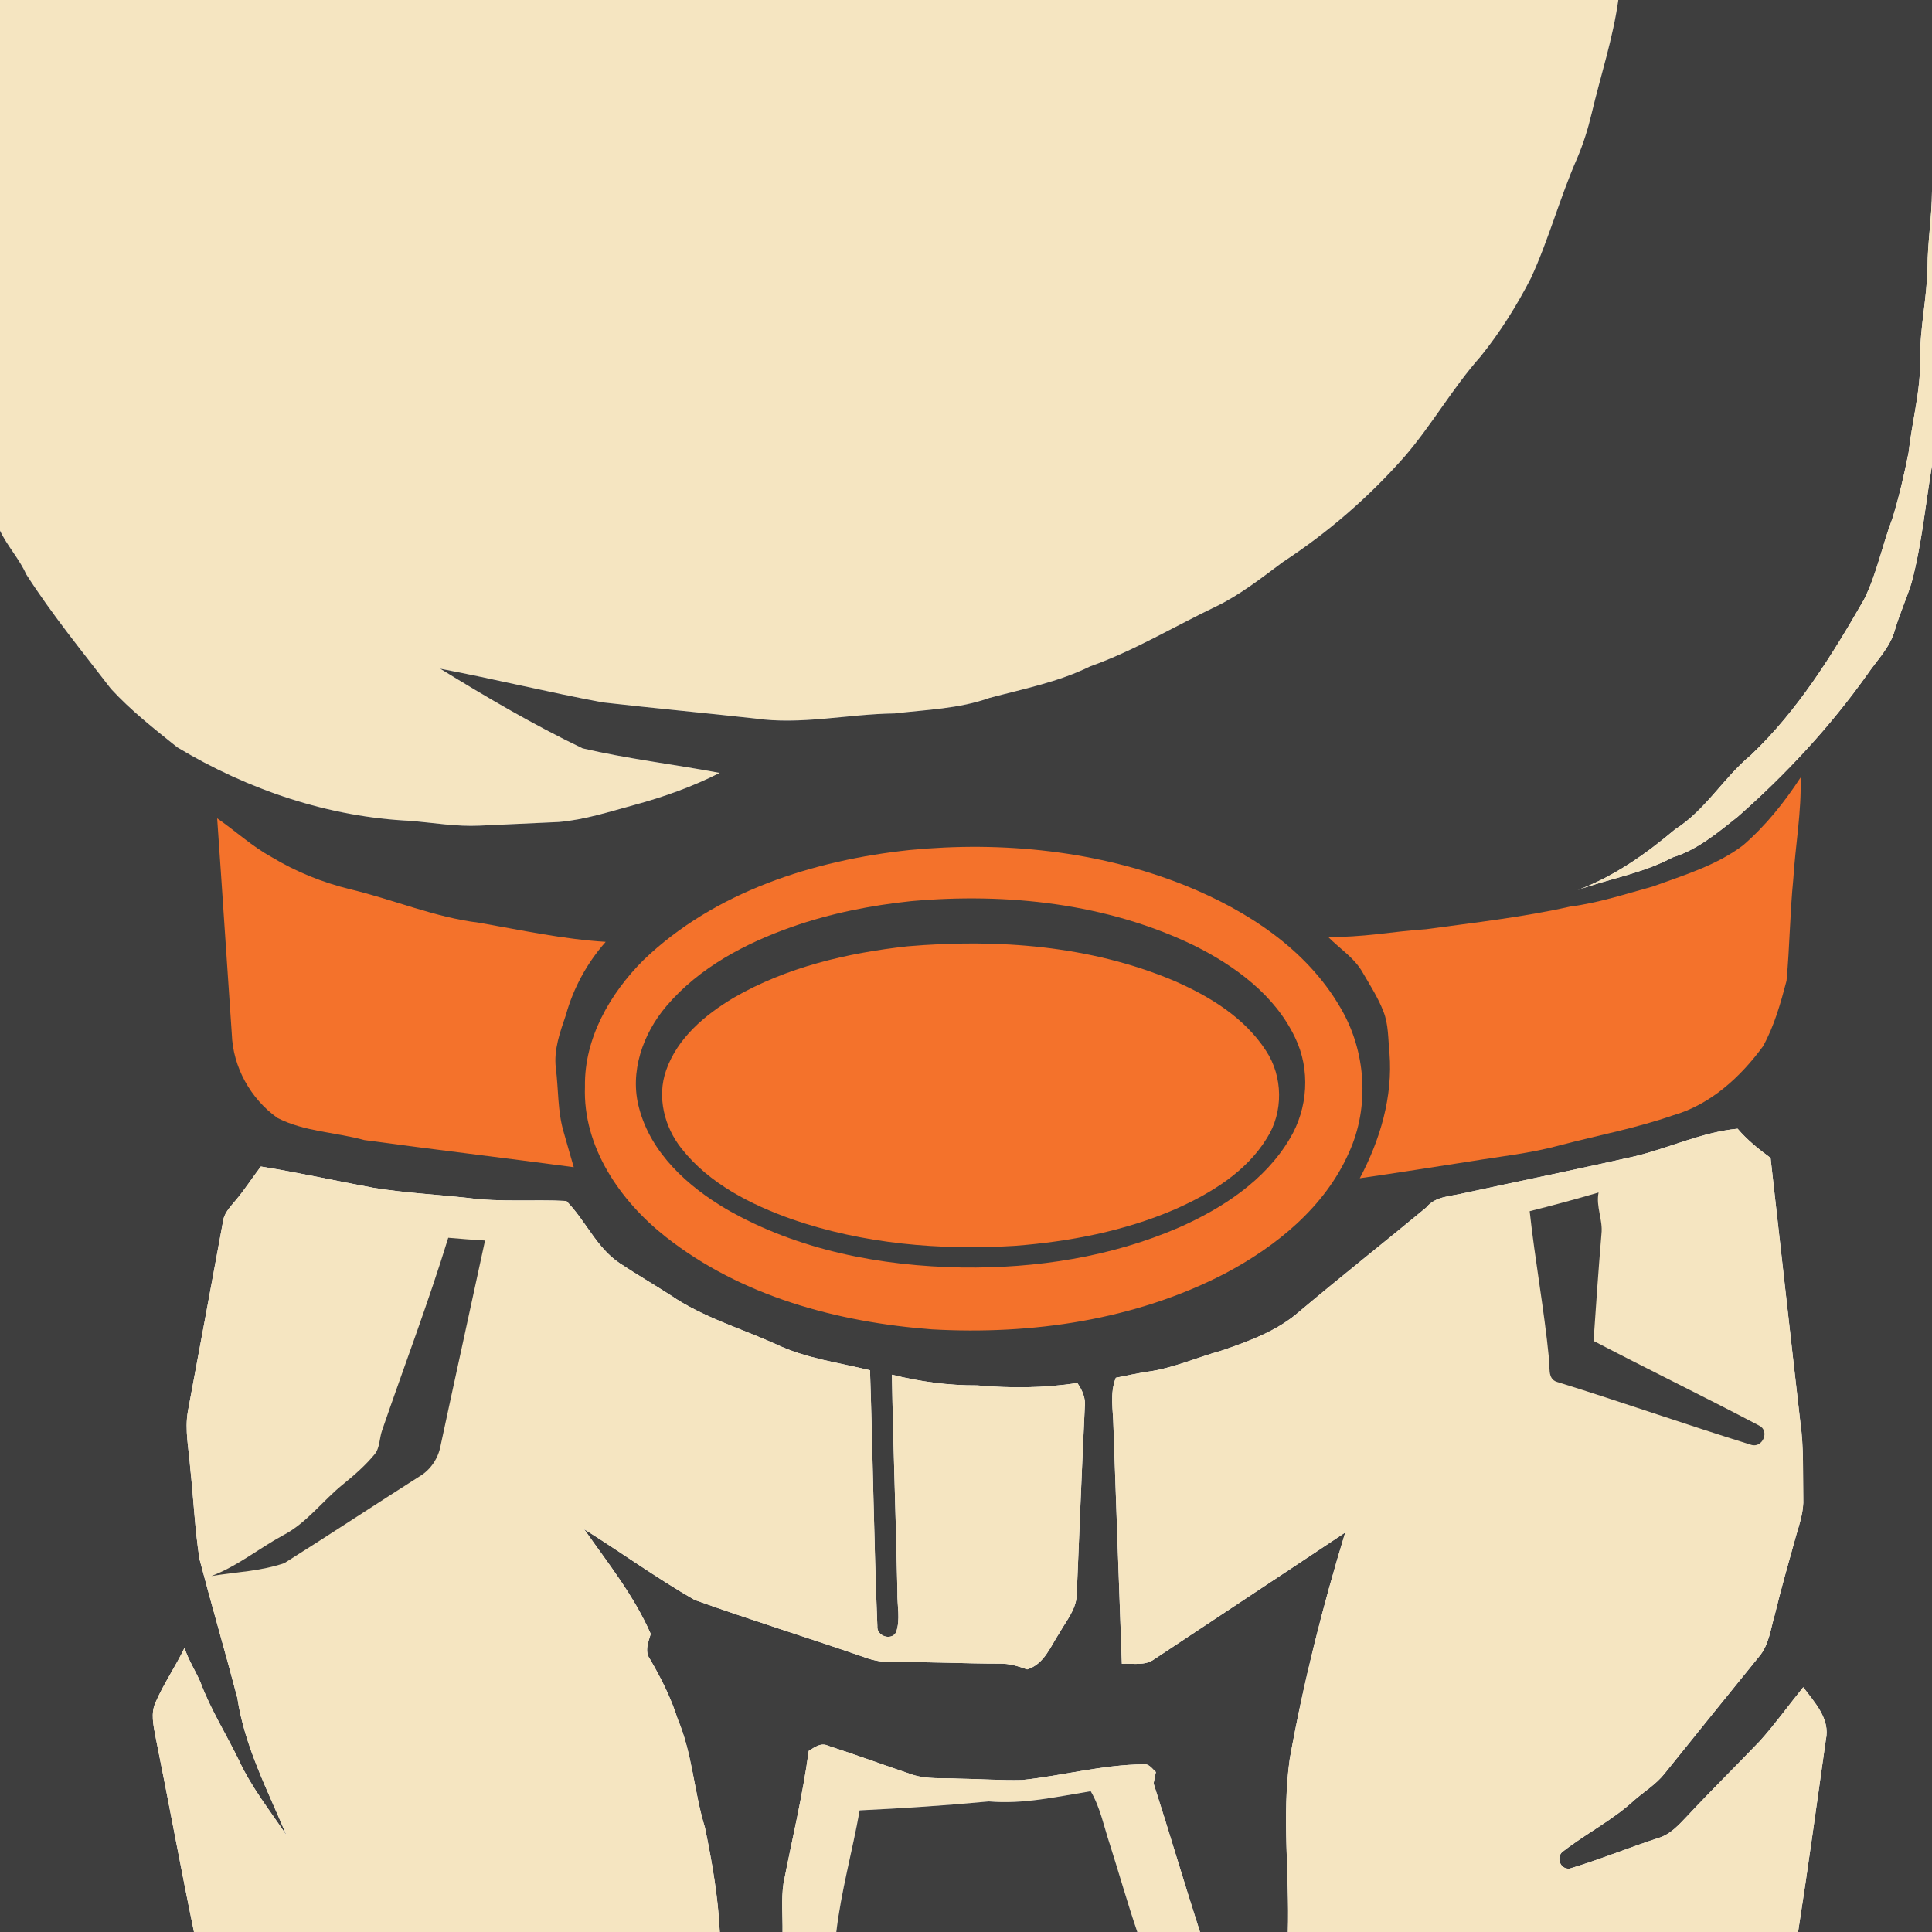
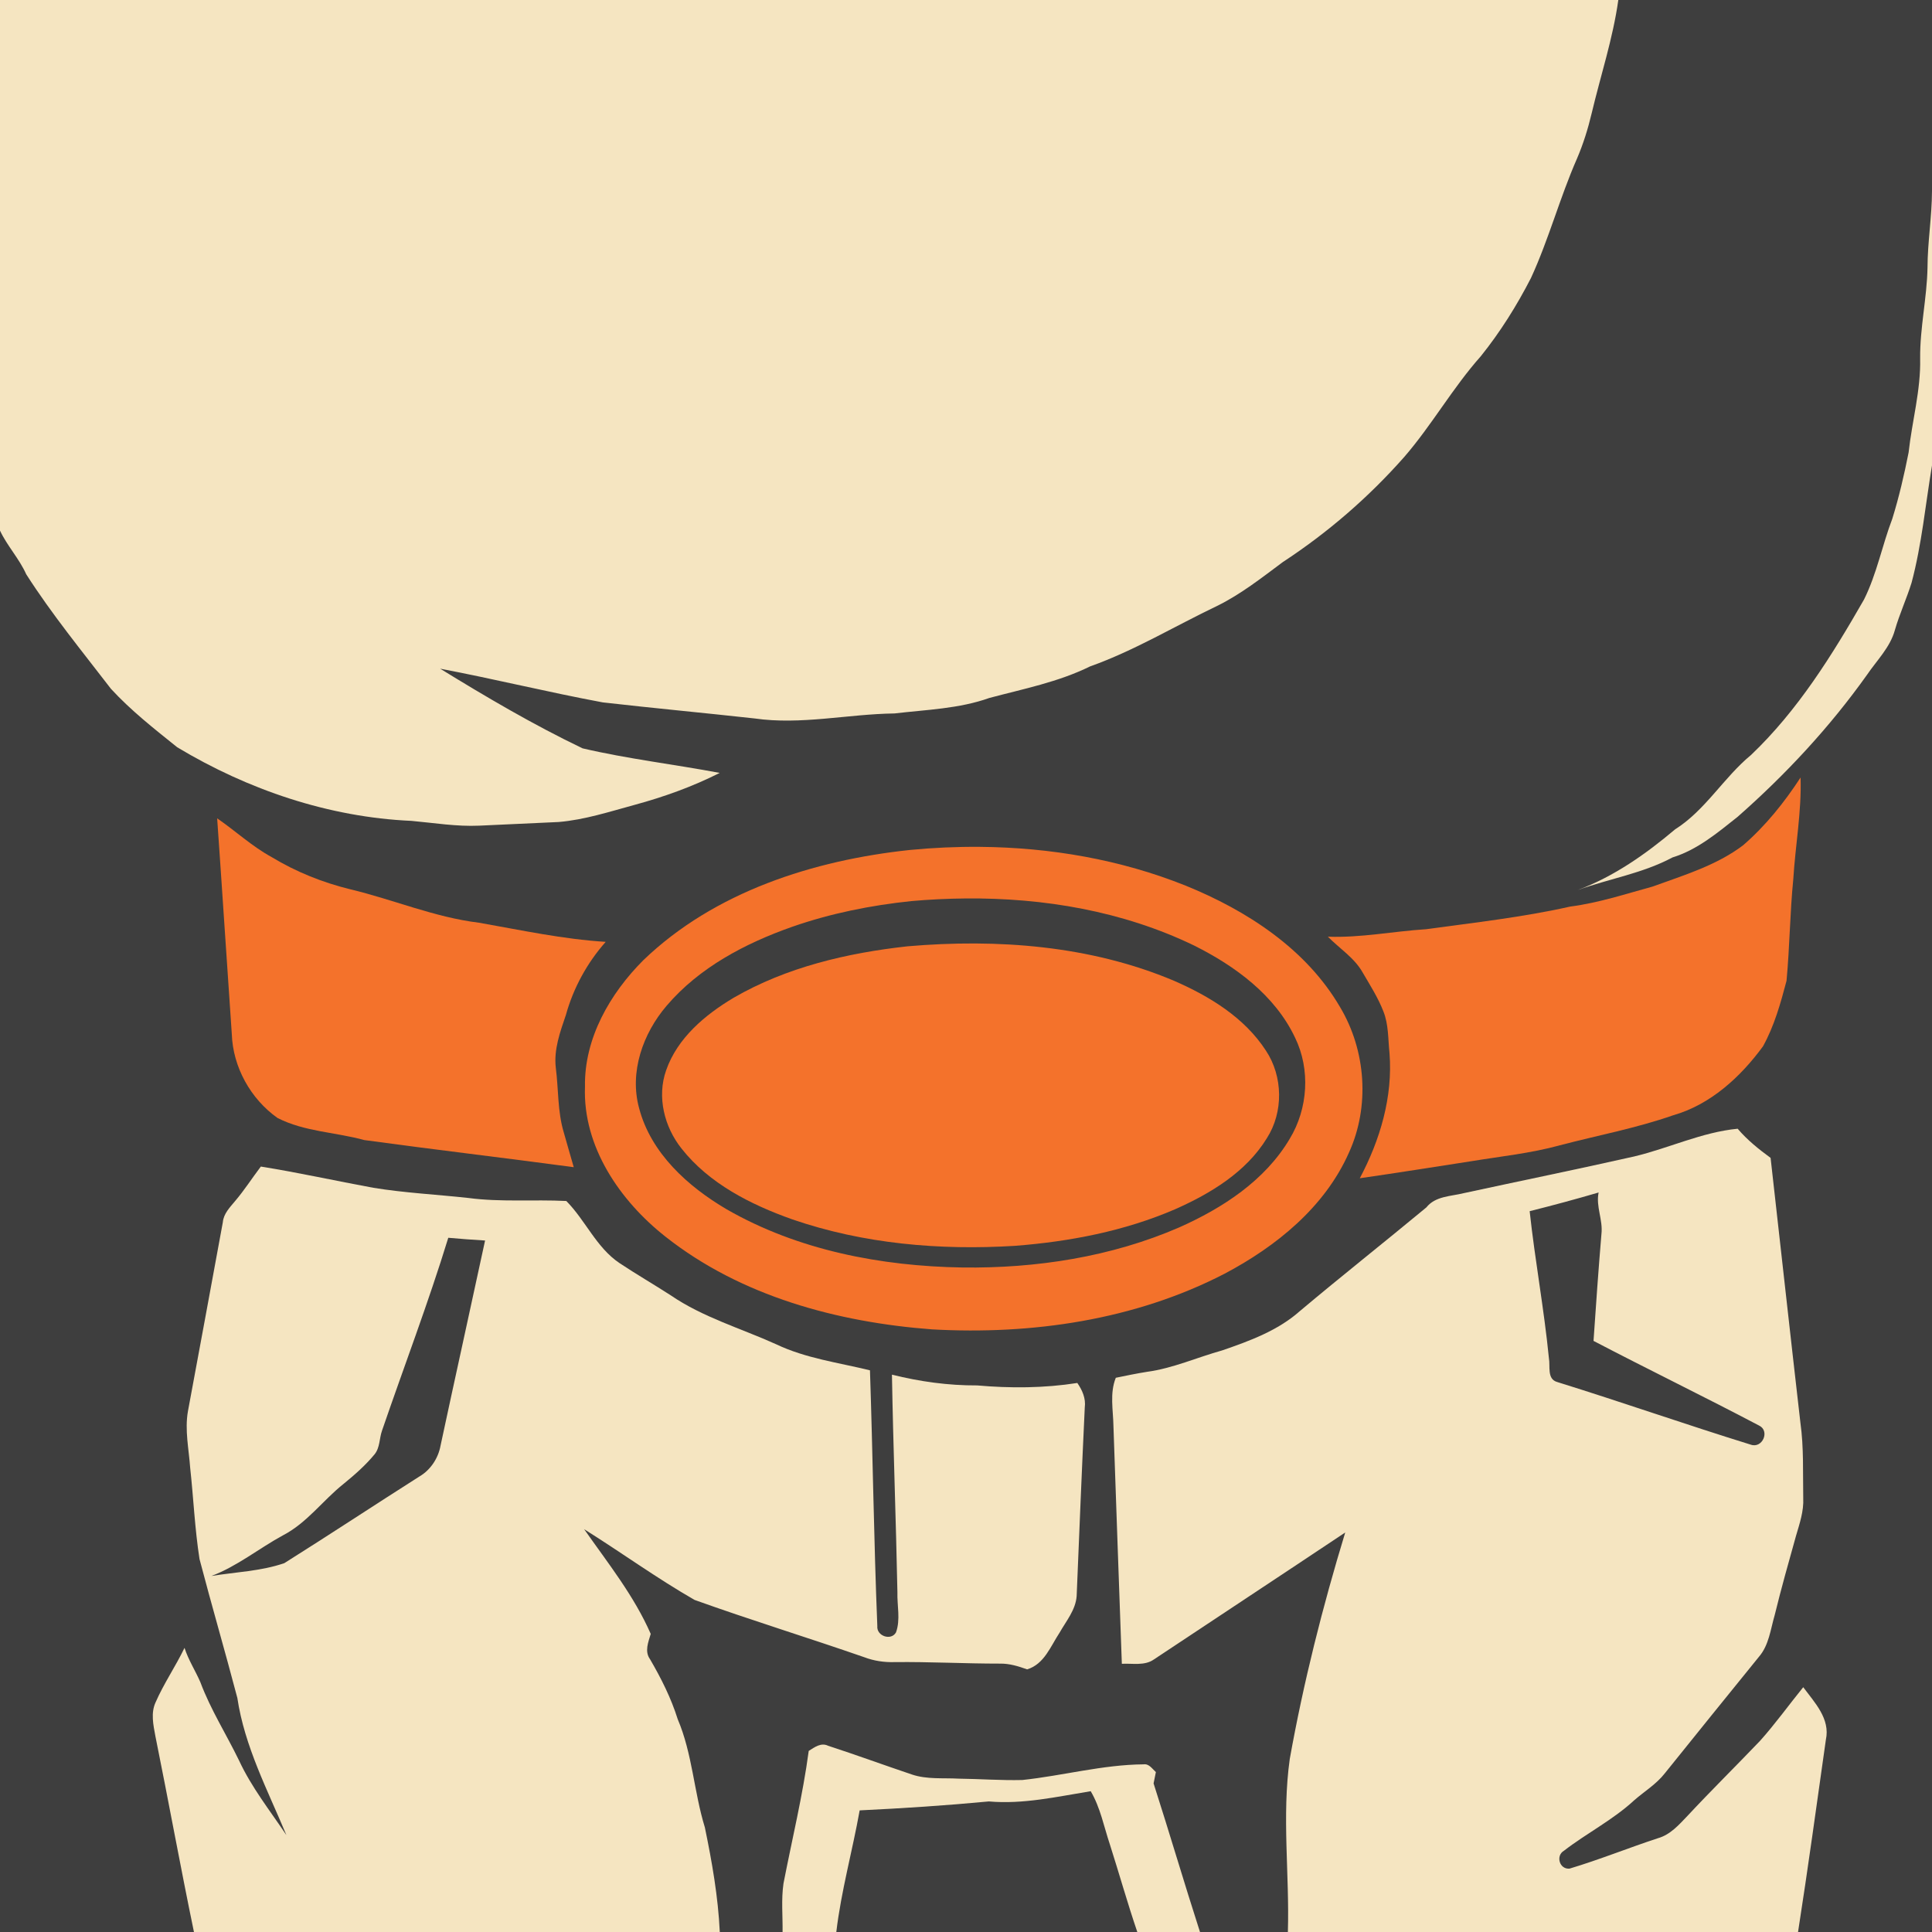
- <svg xmlns="http://www.w3.org/2000/svg" width="512pt" height="512pt" viewBox="0 0 512 512" version="1.1">
-   <path fill="#f5e5c1" opacity="1.00" d=" M 0.00 0.00 L 428.87 0.00 C 427.44 10.21 424.18 20.02 421.81 30.02 C 420.83 34.15 419.56 38.22 417.88 42.12 C 413.35 52.45 410.44 63.43 405.72 73.68 C 401.96 81.00 397.56 88.03 392.40 94.44 C 384.96 102.80 379.46 112.65 372.13 121.11 C 362.72 131.77 351.87 141.16 339.98 148.94 C 334.39 153.10 328.87 157.46 322.58 160.56 C 311.35 165.92 300.64 172.42 288.87 176.61 C 280.45 180.76 271.21 182.56 262.21 184.96 C 254.14 187.84 245.49 188.07 237.06 189.07 C 224.66 189.23 212.29 192.18 199.92 190.39 C 186.53 188.91 173.12 187.67 159.74 186.14 C 145.32 183.46 131.06 179.94 116.65 177.21 C 128.93 184.76 141.39 192.09 154.39 198.32 C 166.36 201.12 178.64 202.55 190.73 204.83 C 183.55 208.46 175.94 211.19 168.17 213.30 C 161.54 215.10 154.93 217.26 148.05 217.84 C 141.04 218.15 134.02 218.49 127.00 218.81 C 120.98 219.08 115.02 218.08 109.04 217.54 C 87.12 216.58 65.69 209.29 46.96 198.03 C 40.88 193.15 34.68 188.29 29.40 182.54 C 21.73 172.56 13.74 162.80 6.95 152.19 C 5.10 148.05 1.93 144.71 0.00 140.62 L 0.00 0.00 Z" />
-   <path fill="#3e3e3e" opacity="1.00" d=" M 428.87 0.00 L 512.00 0.00 L 512.00 50.61 C 511.98 57.41 510.83 64.13 510.81 70.92 C 510.66 78.99 508.78 86.91 508.86 94.99 C 509.05 103.42 506.71 111.59 505.80 119.92 C 504.63 125.82 503.27 131.70 501.49 137.45 C 498.79 144.53 497.38 152.07 493.98 158.89 C 485.53 173.63 476.43 188.29 464.03 200.09 C 456.75 206.09 451.98 214.70 443.89 219.81 C 436.12 226.37 427.70 232.29 418.10 235.88 C 426.45 232.86 435.33 231.46 443.23 227.23 C 449.83 225.19 455.14 220.71 460.46 216.49 C 473.25 205.25 484.90 192.71 494.78 178.83 C 497.39 174.98 500.91 171.57 502.17 166.96 C 503.40 162.71 505.26 158.68 506.58 154.45 C 509.30 144.26 510.26 133.73 512.00 123.35 L 512.00 512.00 L 476.51 512.00 C 479.16 495.05 481.46 478.04 483.87 461.05 C 485.08 455.49 480.89 451.19 477.88 447.13 C 474.04 451.86 470.48 456.83 466.41 461.37 C 460.04 468.03 453.47 474.48 447.19 481.22 C 444.92 483.60 442.63 486.22 439.34 487.14 C 431.51 489.71 423.85 492.85 415.95 495.21 C 413.27 495.47 412.21 491.79 414.44 490.48 C 420.50 485.80 427.45 482.30 433.09 477.08 C 435.78 474.73 438.91 472.84 441.14 470.00 C 449.45 459.67 457.78 449.34 466.14 439.05 C 468.80 435.96 469.21 431.75 470.32 427.98 C 472.03 420.96 474.01 414.02 475.95 407.06 C 476.91 403.78 478.06 400.47 477.88 397.00 C 477.76 390.34 478.05 383.64 477.12 377.02 C 474.43 353.64 471.86 330.25 469.22 306.86 C 466.08 304.56 463.02 302.10 460.49 299.12 C 451.02 300.03 442.27 304.28 433.07 306.47 C 418.05 309.86 402.96 312.95 387.91 316.21 C 384.48 317.07 380.41 316.96 378.00 319.98 C 366.88 329.20 355.53 338.16 344.47 347.46 C 338.64 352.64 331.14 355.38 323.87 357.88 C 317.22 359.73 310.84 362.62 303.95 363.55 C 301.18 363.99 298.44 364.56 295.71 365.12 C 294.06 369.23 295.00 373.68 295.07 377.96 C 295.78 398.95 296.57 419.93 297.31 440.92 C 300.15 440.76 303.35 441.52 305.83 439.75 C 322.71 428.53 339.64 417.38 356.50 406.13 C 350.49 425.85 345.43 445.86 341.79 466.16 C 339.66 481.39 341.76 496.72 341.30 512.00 L 318.01 512.00 C 313.79 498.91 309.92 485.71 305.71 472.62 C 305.86 471.87 306.17 470.37 306.32 469.62 C 305.36 468.78 304.54 467.36 303.06 467.57 C 292.22 467.66 281.67 470.58 270.93 471.72 C 265.29 471.86 259.66 471.43 254.02 471.36 C 249.92 471.13 245.68 471.60 241.72 470.28 C 234.29 467.78 226.93 465.08 219.47 462.65 C 217.57 461.72 215.86 463.04 214.32 464.01 C 212.74 475.84 209.90 487.45 207.63 499.15 C 207.01 503.40 207.45 507.72 207.39 512.00 L 190.75 512.00 C 190.31 502.67 188.70 493.42 186.81 484.29 C 183.90 474.84 183.50 464.74 179.60 455.59 C 177.85 450.00 175.21 444.77 172.27 439.72 C 170.75 437.64 171.81 435.18 172.45 433.00 C 168.02 422.88 161.10 414.23 154.81 405.26 C 164.62 411.40 174.03 418.23 184.07 423.99 C 198.95 429.33 214.09 433.98 229.03 439.17 C 231.59 440.15 234.32 440.56 237.06 440.48 C 246.39 440.37 255.70 440.89 265.02 440.88 C 267.50 440.84 269.89 441.58 272.20 442.41 C 276.75 441.03 278.41 436.28 280.80 432.67 C 282.55 429.58 285.06 426.66 285.33 422.98 C 286.02 406.32 286.68 389.66 287.47 373.00 C 287.79 370.61 286.83 368.42 285.50 366.50 C 276.72 367.88 267.78 367.92 258.95 367.14 C 251.32 367.18 243.76 366.15 236.37 364.31 C 236.70 383.53 237.45 402.74 237.83 421.96 C 237.72 425.48 238.69 429.20 237.46 432.60 C 236.17 434.90 232.26 433.57 232.51 430.93 C 231.59 408.35 231.32 385.73 230.56 363.14 C 222.21 361.09 213.53 359.99 205.69 356.25 C 196.34 352.02 186.29 349.12 177.74 343.27 C 173.26 340.38 168.64 337.70 164.20 334.75 C 158.04 330.63 155.17 323.40 150.08 318.27 C 141.44 317.84 132.73 318.62 124.12 317.48 C 115.73 316.56 107.27 316.14 98.93 314.78 C 88.99 312.95 79.11 310.74 69.13 309.14 C 66.82 312.17 64.77 315.39 62.29 318.30 C 60.91 319.97 59.26 321.63 59.06 323.93 C 55.98 340.63 52.91 357.34 49.79 374.03 C 48.92 379.01 50.06 384.02 50.41 388.99 C 51.29 397.04 51.62 405.16 52.87 413.17 C 56.09 425.46 59.67 437.67 62.90 449.97 C 64.81 462.81 70.95 474.46 75.90 486.33 C 71.56 479.86 66.67 473.71 63.37 466.61 C 60.00 459.65 55.82 453.06 53.11 445.79 C 51.78 442.72 49.92 439.91 48.90 436.71 C 46.53 441.62 43.41 446.14 41.22 451.15 C 39.92 453.98 40.64 457.15 41.18 460.08 C 44.68 477.37 47.83 494.73 51.41 512.00 L 0.00 512.00 L 0.00 140.62 C 1.93 144.71 5.10 148.05 6.95 152.19 C 13.74 162.80 21.73 172.56 29.40 182.54 C 34.68 188.29 40.88 193.15 46.96 198.03 C 65.69 209.29 87.12 216.58 109.04 217.54 C 115.02 218.08 120.98 219.08 127.00 218.81 C 134.02 218.49 141.04 218.15 148.05 217.84 C 154.93 217.26 161.54 215.10 168.17 213.30 C 175.94 211.19 183.55 208.46 190.73 204.83 C 178.64 202.55 166.36 201.12 154.39 198.32 C 141.39 192.09 128.93 184.76 116.65 177.21 C 131.06 179.94 145.32 183.46 159.74 186.14 C 173.12 187.67 186.53 188.91 199.92 190.39 C 212.29 192.18 224.66 189.23 237.06 189.07 C 245.49 188.07 254.14 187.84 262.21 184.96 C 271.21 182.56 280.45 180.76 288.87 176.61 C 300.64 172.42 311.35 165.92 322.58 160.56 C 328.87 157.46 334.39 153.10 339.98 148.94 C 351.87 141.16 362.72 131.77 372.13 121.11 C 379.46 112.65 384.96 102.80 392.40 94.44 C 397.56 88.03 401.96 81.00 405.72 73.68 C 410.44 63.43 413.35 52.45 417.88 42.12 C 419.56 38.22 420.83 34.15 421.81 30.02 C 424.18 20.02 427.44 10.21 428.87 0.00 Z" />
-   <path fill="#f5e5c1" opacity="1.00" d=" M 510.81 70.92 C 510.83 64.13 511.98 57.41 512.00 50.61 L 512.00 123.35 C 510.26 133.73 509.30 144.26 506.58 154.45 C 505.26 158.68 503.40 162.71 502.17 166.96 C 500.91 171.57 497.39 174.98 494.78 178.83 C 484.90 192.71 473.25 205.25 460.46 216.49 C 455.14 220.71 449.83 225.19 443.23 227.23 C 435.33 231.46 426.45 232.86 418.10 235.88 C 427.70 232.29 436.12 226.37 443.89 219.81 C 451.98 214.70 456.75 206.09 464.03 200.09 C 476.43 188.29 485.53 173.63 493.98 158.89 C 497.38 152.07 498.79 144.53 501.49 137.45 C 503.27 131.70 504.63 125.82 505.80 119.92 C 506.71 111.59 509.05 103.42 508.86 94.99 C 508.78 86.91 510.66 78.99 510.81 70.92 Z" />
-   <path fill="#f4722b" opacity="1.00" d=" M 461.95 224.00 C 467.92 218.83 472.87 212.64 477.17 206.05 C 477.46 215.07 475.79 224.01 475.24 232.99 C 474.35 241.95 474.29 250.97 473.45 259.92 C 471.89 265.85 470.20 271.90 467.21 277.29 C 461.26 285.42 453.30 292.74 443.41 295.56 C 433.63 298.98 423.41 300.88 413.40 303.51 C 405.68 305.64 397.70 306.45 389.81 307.75 C 380.00 309.26 370.19 310.84 360.36 312.25 C 365.75 302.09 369.15 290.65 368.23 279.07 C 367.83 275.36 368.02 271.51 366.60 268.00 C 365.20 264.39 363.10 261.12 361.16 257.79 C 358.95 253.82 355.00 251.39 351.90 248.23 C 360.64 248.56 369.25 246.80 377.95 246.25 C 390.71 244.50 403.53 243.08 416.12 240.25 C 423.59 239.29 430.72 236.93 437.95 234.95 C 446.21 231.94 454.84 229.38 461.95 224.00 Z" />
-   <path fill="#f4722b" opacity="1.00" d=" M 57.55 216.87 C 62.42 220.21 66.78 224.30 71.99 227.14 C 78.46 231.06 85.56 233.90 92.90 235.69 C 104.31 238.42 115.23 243.11 126.94 244.53 C 138.09 246.49 149.18 248.90 160.52 249.60 C 155.60 255.15 151.95 261.82 149.97 268.97 C 148.43 273.50 146.72 278.15 147.30 283.03 C 148.03 288.71 147.74 294.55 149.40 300.08 C 150.26 303.16 151.17 306.23 152.05 309.32 C 133.56 306.83 115.03 304.66 96.55 302.13 C 88.92 300.03 80.69 299.93 73.54 296.27 C 66.42 291.23 61.72 282.78 61.43 274.03 C 60.11 254.98 58.89 235.92 57.55 216.87 Z" />
-   <path fill="#f4722b" opacity="1.00" d=" M 241.12 225.26 C 265.74 222.87 291.14 225.46 314.21 234.71 C 330.43 241.30 346.17 251.48 355.16 266.93 C 362.01 278.42 363.06 293.20 357.50 305.42 C 351.11 319.89 338.23 330.31 324.53 337.55 C 300.80 349.82 273.50 353.78 247.03 352.30 C 221.97 350.42 196.36 343.53 176.36 327.73 C 164.30 318.22 154.43 303.90 155.02 287.98 C 154.80 275.15 161.66 263.30 170.50 254.45 C 189.37 236.32 215.57 227.98 241.12 225.26 Z" />
-   <path fill="#3e3e3e" opacity="1.00" d=" M 241.50 238.81 C 266.86 236.55 293.28 239.37 316.40 250.54 C 327.30 255.97 337.87 263.70 343.21 274.97 C 347.32 283.41 346.63 293.79 341.79 301.78 C 335.25 312.85 324.01 320.16 312.50 325.28 C 294.46 333.11 274.62 336.15 255.04 335.90 C 233.45 335.55 211.40 331.32 192.52 320.45 C 182.25 314.40 172.51 305.61 169.38 293.70 C 166.75 284.12 170.38 273.90 176.66 266.56 C 185.31 256.40 197.50 249.99 209.91 245.62 C 220.11 242.05 230.77 239.93 241.50 238.81 Z" />
-   <path fill="#f4722b" opacity="1.00" d=" M 240.51 250.78 C 264.28 248.74 288.92 250.55 311.09 259.90 C 320.49 263.99 329.79 269.64 335.48 278.42 C 340.02 285.26 340.17 294.71 335.73 301.64 C 330.23 310.62 320.80 316.30 311.40 320.47 C 297.99 326.26 283.47 329.04 268.97 330.16 C 249.09 331.39 228.80 329.65 209.89 323.12 C 198.94 319.22 187.97 313.70 180.63 304.40 C 176.05 298.66 174.04 290.68 176.54 283.62 C 179.53 275.07 186.84 268.94 194.40 264.43 C 208.43 256.30 224.53 252.54 240.51 250.78 Z" />
-   <path fill="#f5e5c1" opacity="1.00" d=" M 433.07 306.47 C 442.27 304.28 451.02 300.03 460.49 299.12 C 463.02 302.10 466.08 304.56 469.22 306.86 C 471.86 330.25 474.43 353.64 477.12 377.02 C 478.05 383.64 477.76 390.34 477.88 397.00 C 478.06 400.47 476.91 403.78 475.95 407.06 C 474.01 414.02 472.03 420.96 470.32 427.98 C 469.21 431.75 468.80 435.96 466.14 439.05 C 457.78 449.34 449.45 459.67 441.14 470.00 C 438.91 472.84 435.78 474.73 433.09 477.08 C 427.45 482.30 420.50 485.80 414.44 490.48 C 412.21 491.79 413.27 495.47 415.95 495.21 C 423.85 492.85 431.51 489.71 439.34 487.14 C 442.63 486.22 444.92 483.60 447.19 481.22 C 453.47 474.48 460.04 468.03 466.41 461.37 C 470.48 456.83 474.04 451.86 477.88 447.13 C 480.89 451.19 485.08 455.49 483.87 461.05 C 481.46 478.04 479.16 495.05 476.51 512.00 L 341.30 512.00 C 341.76 496.72 339.66 481.39 341.79 466.16 C 345.43 445.86 350.49 425.85 356.50 406.13 C 339.64 417.38 322.71 428.53 305.83 439.75 C 303.35 441.52 300.15 440.76 297.31 440.92 C 296.57 419.93 295.78 398.95 295.07 377.96 C 295.00 373.68 294.06 369.23 295.71 365.12 C 298.44 364.56 301.18 363.99 303.95 363.55 C 310.84 362.62 317.22 359.73 323.87 357.88 C 331.14 355.38 338.64 352.64 344.47 347.46 C 355.53 338.16 366.88 329.20 378.00 319.98 C 380.41 316.96 384.48 317.07 387.91 316.21 C 402.96 312.95 418.05 309.86 433.07 306.47 Z" />
-   <path fill="#f5e5c1" opacity="1.00" d=" M 69.13 309.14 C 79.11 310.74 88.99 312.95 98.93 314.78 C 107.27 316.14 115.73 316.56 124.12 317.48 C 132.73 318.62 141.44 317.84 150.08 318.27 C 155.17 323.40 158.04 330.63 164.20 334.75 C 168.64 337.70 173.26 340.38 177.74 343.27 C 186.29 349.12 196.34 352.02 205.69 356.25 C 213.53 359.99 222.21 361.09 230.56 363.14 C 231.32 385.73 231.59 408.35 232.51 430.93 C 232.26 433.57 236.17 434.90 237.46 432.60 C 238.69 429.20 237.72 425.48 237.83 421.96 C 237.45 402.74 236.70 383.53 236.37 364.31 C 243.76 366.15 251.32 367.18 258.95 367.14 C 267.78 367.92 276.72 367.88 285.50 366.50 C 286.83 368.42 287.79 370.61 287.47 373.00 C 286.68 389.66 286.02 406.32 285.33 422.98 C 285.06 426.66 282.55 429.58 280.80 432.67 C 278.41 436.28 276.75 441.03 272.20 442.41 C 269.89 441.58 267.50 440.84 265.02 440.88 C 255.70 440.89 246.39 440.37 237.06 440.48 C 234.32 440.56 231.59 440.15 229.03 439.17 C 214.09 433.98 198.95 429.33 184.07 423.99 C 174.03 418.23 164.62 411.40 154.81 405.26 C 161.10 414.23 168.02 422.88 172.45 433.00 C 171.81 435.18 170.75 437.64 172.27 439.72 C 175.21 444.77 177.85 450.00 179.60 455.59 C 183.50 464.74 183.90 474.84 186.81 484.29 C 188.70 493.42 190.31 502.67 190.75 512.00 L 51.41 512.00 C 47.83 494.73 44.68 477.37 41.18 460.08 C 40.64 457.15 39.92 453.98 41.22 451.15 C 43.41 446.14 46.53 441.62 48.90 436.71 C 49.92 439.91 51.78 442.72 53.11 445.79 C 55.82 453.06 60.00 459.65 63.37 466.61 C 66.67 473.71 71.56 479.86 75.90 486.33 C 70.95 474.46 64.81 462.81 62.90 449.97 C 59.67 437.67 56.09 425.46 52.87 413.17 C 51.62 405.16 51.29 397.04 50.41 388.99 C 50.06 384.02 48.92 379.01 49.79 374.03 C 52.91 357.34 55.98 340.63 59.06 323.93 C 59.26 321.63 60.91 319.97 62.29 318.30 C 64.77 315.39 66.82 312.17 69.13 309.14 Z" />
-   <path fill="#3e3e3e" opacity="1.00" d=" M 405.38 320.98 C 411.50 319.45 417.59 317.80 423.64 316.03 C 422.87 319.74 424.83 323.29 424.40 327.01 C 423.61 336.45 422.95 345.90 422.31 355.36 C 436.85 362.96 451.63 370.13 466.14 377.77 C 469.13 379.17 467.08 383.95 463.98 382.86 C 446.82 377.55 429.85 371.57 412.68 366.24 C 409.91 365.46 410.88 362.05 410.48 359.92 C 409.20 346.90 406.79 334.00 405.38 320.98 Z" />
-   <path fill="#3e3e3e" opacity="1.00" d=" M 101.25 379.10 C 107.09 362.07 113.51 345.23 118.79 328.02 C 122.03 328.32 125.29 328.55 128.54 328.75 C 124.64 346.88 120.64 364.98 116.76 383.11 C 116.16 386.43 114.12 389.52 111.20 391.24 C 99.22 398.85 87.38 406.69 75.36 414.24 C 69.15 416.38 62.48 416.61 56.03 417.66 C 62.86 415.10 68.61 410.35 75.00 406.88 C 81.37 403.58 85.58 397.58 91.11 393.19 C 94.03 390.81 96.88 388.31 99.28 385.40 C 100.72 383.62 100.51 381.16 101.25 379.10 Z" />
-   <path fill="#f5e5c1" opacity="1.00" d=" M 214.32 464.01 C 215.86 463.04 217.57 461.72 219.47 462.65 C 226.93 465.08 234.29 467.78 241.72 470.28 C 245.68 471.60 249.92 471.13 254.02 471.36 C 259.66 471.43 265.29 471.86 270.93 471.72 C 281.67 470.58 292.22 467.66 303.06 467.57 C 304.54 467.36 305.36 468.78 306.32 469.62 C 306.17 470.37 305.86 471.87 305.71 472.62 C 309.92 485.71 313.79 498.91 318.01 512.00 L 301.40 512.00 C 298.78 504.32 296.59 496.50 294.12 488.77 C 292.54 484.04 291.61 479.03 289.05 474.69 C 280.11 476.14 271.17 478.20 262.04 477.40 C 250.67 478.48 239.25 479.22 227.82 479.77 C 225.90 490.53 222.91 501.16 221.63 512.00 L 207.39 512.00 C 207.45 507.72 207.01 503.40 207.63 499.15 C 209.90 487.45 212.74 475.84 214.32 464.01 Z" />
-   <path fill="#3e3e3e" opacity="1.00" d=" M 262.04 477.40 C 271.17 478.20 280.11 476.14 289.05 474.69 C 291.61 479.03 292.54 484.04 294.12 488.77 C 296.59 496.50 298.78 504.32 301.40 512.00 L 221.63 512.00 C 222.91 501.16 225.90 490.53 227.82 479.77 C 239.25 479.22 250.67 478.48 262.04 477.40 Z" />
+ <svg xmlns="http://www.w3.org/2000/svg" width="1280" height="1280" viewBox="0 0 1024 1024" version="1.1" id="svg2">
+   <defs id="defs34" />
+   <rect style="fill:#3e3e3e;fill-opacity:1" id="rect3017" width="1024" height="1024" x="0" y="0" />
+   <path d="m 0,0 857.74,0 c -2.86,20.42 -9.38,40.04 -14.12,60.04 -1.96,8.26 -4.5,16.4 -7.86,24.2 -9.06,20.66 -14.88,42.62 -24.32,63.12 -7.52,14.64 -16.32,28.7 -26.64,41.52 -14.88,16.72 -25.88,36.42 -40.54,53.34 -18.82,21.32 -40.52,40.1 -64.3,55.66 -11.18,8.32 -22.22,17.04 -34.8,23.24 -22.46,10.72 -43.88,23.72 -67.42,32.1 -16.84,8.3 -35.32,11.9 -53.32,16.7 -16.14,5.76 -33.44,6.22 -50.3,8.22 -24.8,0.32 -49.54,6.22 -74.28,2.64 -26.78,-2.96 -53.6,-5.44 -80.36,-8.5 -28.84,-5.36 -57.36,-12.4 -86.18,-17.86 24.56,15.1 49.48,29.76 75.48,42.22 23.94,5.6 48.5,8.46 72.68,13.02 -14.36,7.26 -29.58,12.72 -45.12,16.94 -13.26,3.6 -26.48,7.92 -40.24,9.08 -14.02,0.62 -28.06,1.3 -42.1,1.94 -12.04,0.54 -23.96,-1.46 -35.92,-2.54 -43.84,-1.92 -86.7,-16.5 -124.16,-39.02 C 81.76,386.3 69.36,376.58 58.8,365.08 43.46,345.12 27.48,325.6 13.9,304.38 10.2,296.1 3.86,289.42 0,281.24 L 0,0 z" id="path4" style="fill:#f5e5c1" />
+   <path d="m 1021.62,141.84 c 0.04,-13.58 2.34,-27.02 2.38,-40.62 l 0,145.48 c -3.48,20.76 -5.4,41.82 -10.84,62.2 -2.64,8.46 -6.36,16.52 -8.82,25.02 -2.52,9.22 -9.56,16.04 -14.78,23.74 -19.76,27.76 -43.06,52.84 -68.64,75.32 -10.64,8.44 -21.26,17.4 -34.46,21.48 -15.8,8.46 -33.56,11.26 -50.26,17.3 19.2,-7.18 36.04,-19.02 51.58,-32.14 16.18,-10.22 25.72,-27.44 40.28,-39.44 24.8,-23.6 43,-52.92 59.9,-82.4 6.8,-13.64 9.62,-28.72 15.02,-42.88 3.56,-11.5 6.28,-23.26 8.62,-35.06 1.82,-16.66 6.5,-33 6.12,-49.86 -0.16,-16.16 3.6,-32 3.9,-48.14 z" id="path8" style="fill:#f5e5c1" />
+   <path d="m 923.9,448 c 11.94,-10.34 21.84,-22.72 30.44,-35.9 0.58,18.04 -2.76,35.92 -3.86,53.88 -1.78,17.92 -1.9,35.96 -3.58,53.86 -3.12,11.86 -6.5,23.96 -12.48,34.74 -11.9,16.26 -27.82,30.9 -47.6,36.54 -19.56,6.84 -40,10.64 -60.02,15.9 -15.44,4.26 -31.4,5.88 -47.18,8.48 -19.62,3.02 -39.24,6.18 -58.9,9 10.78,-20.32 17.58,-43.2 15.74,-66.36 -0.8,-7.42 -0.42,-15.12 -3.26,-22.14 -2.8,-7.22 -7,-13.76 -10.88,-20.42 -4.42,-7.94 -12.32,-12.8 -18.52,-19.12 17.48,0.66 34.7,-2.86 52.1,-3.96 25.52,-3.5 51.16,-6.34 76.34,-12 14.94,-1.92 29.2,-6.64 43.66,-10.6 16.52,-6.02 33.78,-11.14 48,-21.9 z" id="path10" style="fill:#f4722b" />
+   <path d="m 115.1,433.74 c 9.74,6.68 18.46,14.86 28.88,20.54 12.94,7.84 27.14,13.52 41.82,17.1 22.82,5.46 44.66,14.84 68.08,17.68 22.3,3.92 44.48,8.74 67.16,10.14 -9.84,11.1 -17.14,24.44 -21.1,38.74 -3.08,9.06 -6.5,18.36 -5.34,28.12 1.46,11.36 0.88,23.04 4.2,34.1 1.72,6.16 3.54,12.3 5.3,18.48 -36.98,-4.98 -74.04,-9.32 -111,-14.38 -15.26,-4.2 -31.72,-4.4 -46.02,-11.72 -14.24,-10.08 -23.64,-26.98 -24.22,-44.48 -2.64,-38.1 -5.08,-76.22 -7.76,-114.32 z" id="path12" style="fill:#f4722b" />
+   <path d="m 519.35,448.85 c -12.408,-0.102 -24.79,0.455 -37.1,1.65 -51.1,5.44 -103.51,22.14 -141.25,58.4 -17.68,17.7 -31.39,41.39 -30.95,67.05 -1.18,31.84 18.53,60.48 42.65,79.5 40,31.6 91.23,45.39 141.35,49.15 52.94,2.96 107.54,-4.96 155,-29.5 27.4,-14.48 53.17,-35.31 65.95,-64.25 11.12,-24.44 9,-54.02 -4.7,-77 -17.98,-30.9 -49.46,-51.27 -81.9,-64.45 -34.605,-13.875 -71.827,-20.242 -109.05,-20.55 z m -7.65,27.35 c 41.607,-0.39 83.53,6.749 121.1,24.9 21.8,10.86 42.92,26.31 53.6,48.85 8.22,16.88 6.88,37.62 -2.8,53.6 -13.08,22.14 -35.58,36.76 -58.6,47 -36.08,15.66 -75.74,21.75 -114.9,21.25 -43.18,-0.7 -87.29,-9.16 -125.05,-30.9 -20.54,-12.1 -40.04,-29.68 -46.3,-53.5 -5.26,-19.16 1.99,-39.62 14.55,-54.3 17.3,-20.32 41.68,-33.11 66.5,-41.85 20.4,-7.14 41.74,-11.41 63.2,-13.65 9.51,-0.848 19.098,-1.31 28.7,-1.4 z" id="path14" style="fill:#f4722b" />
+   <path d="m 481.02,501.56 c 47.54,-4.08 96.82,-0.46 141.16,18.24 18.8,8.18 37.4,19.48 48.78,37.04 9.08,13.68 9.38,32.58 0.5,46.44 -11,17.96 -29.86,29.32 -48.66,37.66 -26.82,11.58 -55.86,17.14 -84.86,19.38 -39.76,2.46 -80.34,-1.02 -118.16,-14.08 -21.9,-7.8 -43.84,-18.84 -58.52,-37.44 -9.16,-11.48 -13.18,-27.44 -8.18,-41.56 5.98,-17.1 20.6,-29.36 35.72,-38.38 28.06,-16.26 60.26,-23.78 92.22,-27.3 z" id="path18" style="fill:#f4722b" />
+   <path d="m 921,598.25 c -18.94,1.82 -36.45,10.32 -54.85,14.7 -30.04,6.78 -60.25,12.93 -90.35,19.45 -6.86,1.72 -14.98,1.51 -19.8,7.55 -22.24,18.44 -44.93,36.35 -67.05,54.95 -11.66,10.36 -26.66,15.85 -41.2,20.85 -13.3,3.7 -26.07,9.49 -39.85,11.35 -5.54,0.88 -11.04,2.03 -16.5,3.15 -3.3,8.22 -1.39,17.09 -1.25,25.65 1.42,41.98 2.97,83.97 4.45,125.95 5.68,-0.32 12.09,1.19 17.05,-2.35 33.76,-22.44 67.63,-44.75 101.35,-67.25 -12.02,39.44 -22.12,79.45 -29.4,120.05 -4.26,30.46 -0.08,61.14 -1,91.7 l 270.4,0 c 5.3,-33.9 9.93,-67.92 14.75,-101.9 2.42,-11.12 -5.98,-19.73 -12,-27.85 -7.68,9.46 -14.81,19.42 -22.95,28.5 -12.74,13.32 -25.84,26.22 -38.4,39.7 -4.54,4.76 -9.12,10.01 -15.7,11.85 -15.66,5.14 -31,11.38 -46.8,16.1 -5.36,0.52 -7.46,-6.83 -3,-9.45 12.12,-9.36 26.02,-16.36 37.3,-26.8 5.38,-4.7 11.64,-8.47 16.1,-14.15 16.62,-20.66 33.28,-41.32 50,-61.9 5.32,-6.18 6.13,-14.61 8.35,-22.15 3.42,-14.04 7.37,-27.93 11.25,-41.85 1.92,-6.56 4.21,-13.16 3.85,-20.1 -0.24,-13.32 0.36,-26.71 -1.5,-39.95 -5.38,-46.76 -10.52,-93.57 -15.8,-140.35 -6.28,-4.6 -12.39,-9.49 -17.45,-15.45 z m -73.7,33.8 c -1.54,7.42 2.36,14.51 1.5,21.95 -1.58,18.88 -2.92,37.78 -4.2,56.7 29.08,15.2 58.68,29.57 87.7,44.85 5.98,2.8 1.85,12.33 -4.35,10.15 -34.32,-10.62 -68.26,-22.54 -102.6,-33.2 -5.54,-1.56 -3.6,-8.39 -4.4,-12.65 -2.56,-26.04 -7.38,-51.86 -10.2,-77.9 12.24,-3.06 24.45,-6.36 36.55,-9.9 z" id="path20" style="fill:#f5e5c1" />
+   <path d="m 138.25,618.3 c -4.62,6.06 -8.69,12.48 -13.65,18.3 -2.76,3.34 -6.1,6.65 -6.5,11.25 -6.16,33.4 -12.26,66.82 -18.5,100.2 -1.74,9.96 0.5,20.01 1.2,29.95 1.76,16.1 2.45,32.33 4.95,48.35 6.44,24.58 13.59,49 20.05,73.6 3.82,25.68 16.1,48.96 26,72.7 -8.68,-12.94 -18.45,-25.25 -25.05,-39.45 -6.74,-13.92 -15.13,-27.06 -20.55,-41.6 -2.66,-6.14 -6.36,-11.8 -8.4,-18.2 -4.74,9.82 -10.97,18.88 -15.35,28.9 -2.6,5.66 -1.18,11.99 -0.1,17.85 7,34.58 13.29,69.31 20.45,103.85 l 278.7,0 c -0.88,-18.66 -4.12,-37.14 -7.9,-55.4 -5.82,-18.9 -6.6,-39.1 -14.4,-57.4 -3.5,-11.18 -8.77,-21.65 -14.65,-31.75 -3.04,-4.16 -0.93,-9.09 0.35,-13.45 -8.86,-20.24 -22.72,-37.56 -35.3,-55.5 19.62,12.28 38.47,25.98 58.55,37.5 29.76,10.68 60.02,19.97 89.9,30.35 5.12,1.96 10.57,2.76 16.05,2.6 18.66,-0.22 37.31,0.82 55.95,0.8 4.96,-0.08 9.73,1.39 14.35,3.05 9.1,-2.76 12.42,-12.23 17.2,-19.45 3.5,-6.18 8.51,-12.04 9.05,-19.4 1.38,-33.32 2.72,-66.63 4.3,-99.95 0.64,-4.78 -1.29,-9.16 -3.95,-13 -17.56,2.76 -35.44,2.86 -53.1,1.3 -15.26,0.08 -30.37,-2.02 -45.15,-5.7 0.66,38.44 2.14,76.86 2.9,115.3 -0.22,7.04 1.71,14.5 -0.75,21.3 -2.58,4.6 -10.4,1.93 -9.9,-3.35 -1.84,-45.16 -2.38,-90.37 -3.9,-135.55 -16.7,-4.1 -34.02,-6.32 -49.7,-13.8 -18.7,-8.46 -38.8,-14.25 -55.9,-25.95 -8.96,-5.78 -18.22,-11.15 -27.1,-17.05 -12.32,-8.24 -18.07,-22.69 -28.25,-32.95 -17.28,-0.86 -34.68,0.68 -51.9,-1.6 -16.78,-1.84 -33.72,-2.68 -50.4,-5.4 -19.88,-3.66 -39.64,-8.05 -59.6,-11.25 z m 99.35,37.75 c 6.48,0.6 13,1.05 19.5,1.45 -7.8,36.26 -15.84,72.44 -23.6,108.7 -1.2,6.64 -5.26,12.86 -11.1,16.3 -23.96,15.22 -47.66,30.9 -71.7,46 -12.42,4.28 -25.75,4.7 -38.65,6.8 13.66,-5.12 25.17,-14.61 37.95,-21.55 12.74,-6.6 21.14,-18.57 32.2,-27.35 5.84,-4.76 11.55,-9.78 16.35,-15.6 2.88,-3.56 2.47,-8.48 3.95,-12.6 11.68,-34.06 24.54,-67.73 35.1,-102.15 z" id="path22" style="fill:#f5e5c1" />
+   <path d="m 428.64,928.02 c 3.08,-1.94 6.5,-4.58 10.3,-2.72 14.92,4.86 29.64,10.26 44.5,15.26 7.92,2.64 16.4,1.7 24.6,2.16 11.28,0.14 22.54,1 33.82,0.72 21.48,-2.28 42.58,-8.12 64.26,-8.3 2.96,-0.42 4.6,2.42 6.52,4.1 -0.3,1.5 -0.92,4.5 -1.22,6 8.42,26.18 16.16,52.58 24.6,78.76 l -33.22,0 c -5.24,-15.36 -9.62,-31 -14.56,-46.46 -3.16,-9.46 -5.02,-19.48 -10.14,-28.16 -17.88,2.9 -35.76,7.02 -54.02,5.42 -22.74,2.16 -45.58,3.64 -68.44,4.74 -3.84,21.52 -9.82,42.78 -12.38,64.46 l -28.48,0 c 0.12,-8.56 -0.76,-17.2 0.48,-25.7 4.54,-23.4 10.22,-46.62 13.38,-70.28 z" id="path28" style="fill:#f5e5c1" />
</svg>
